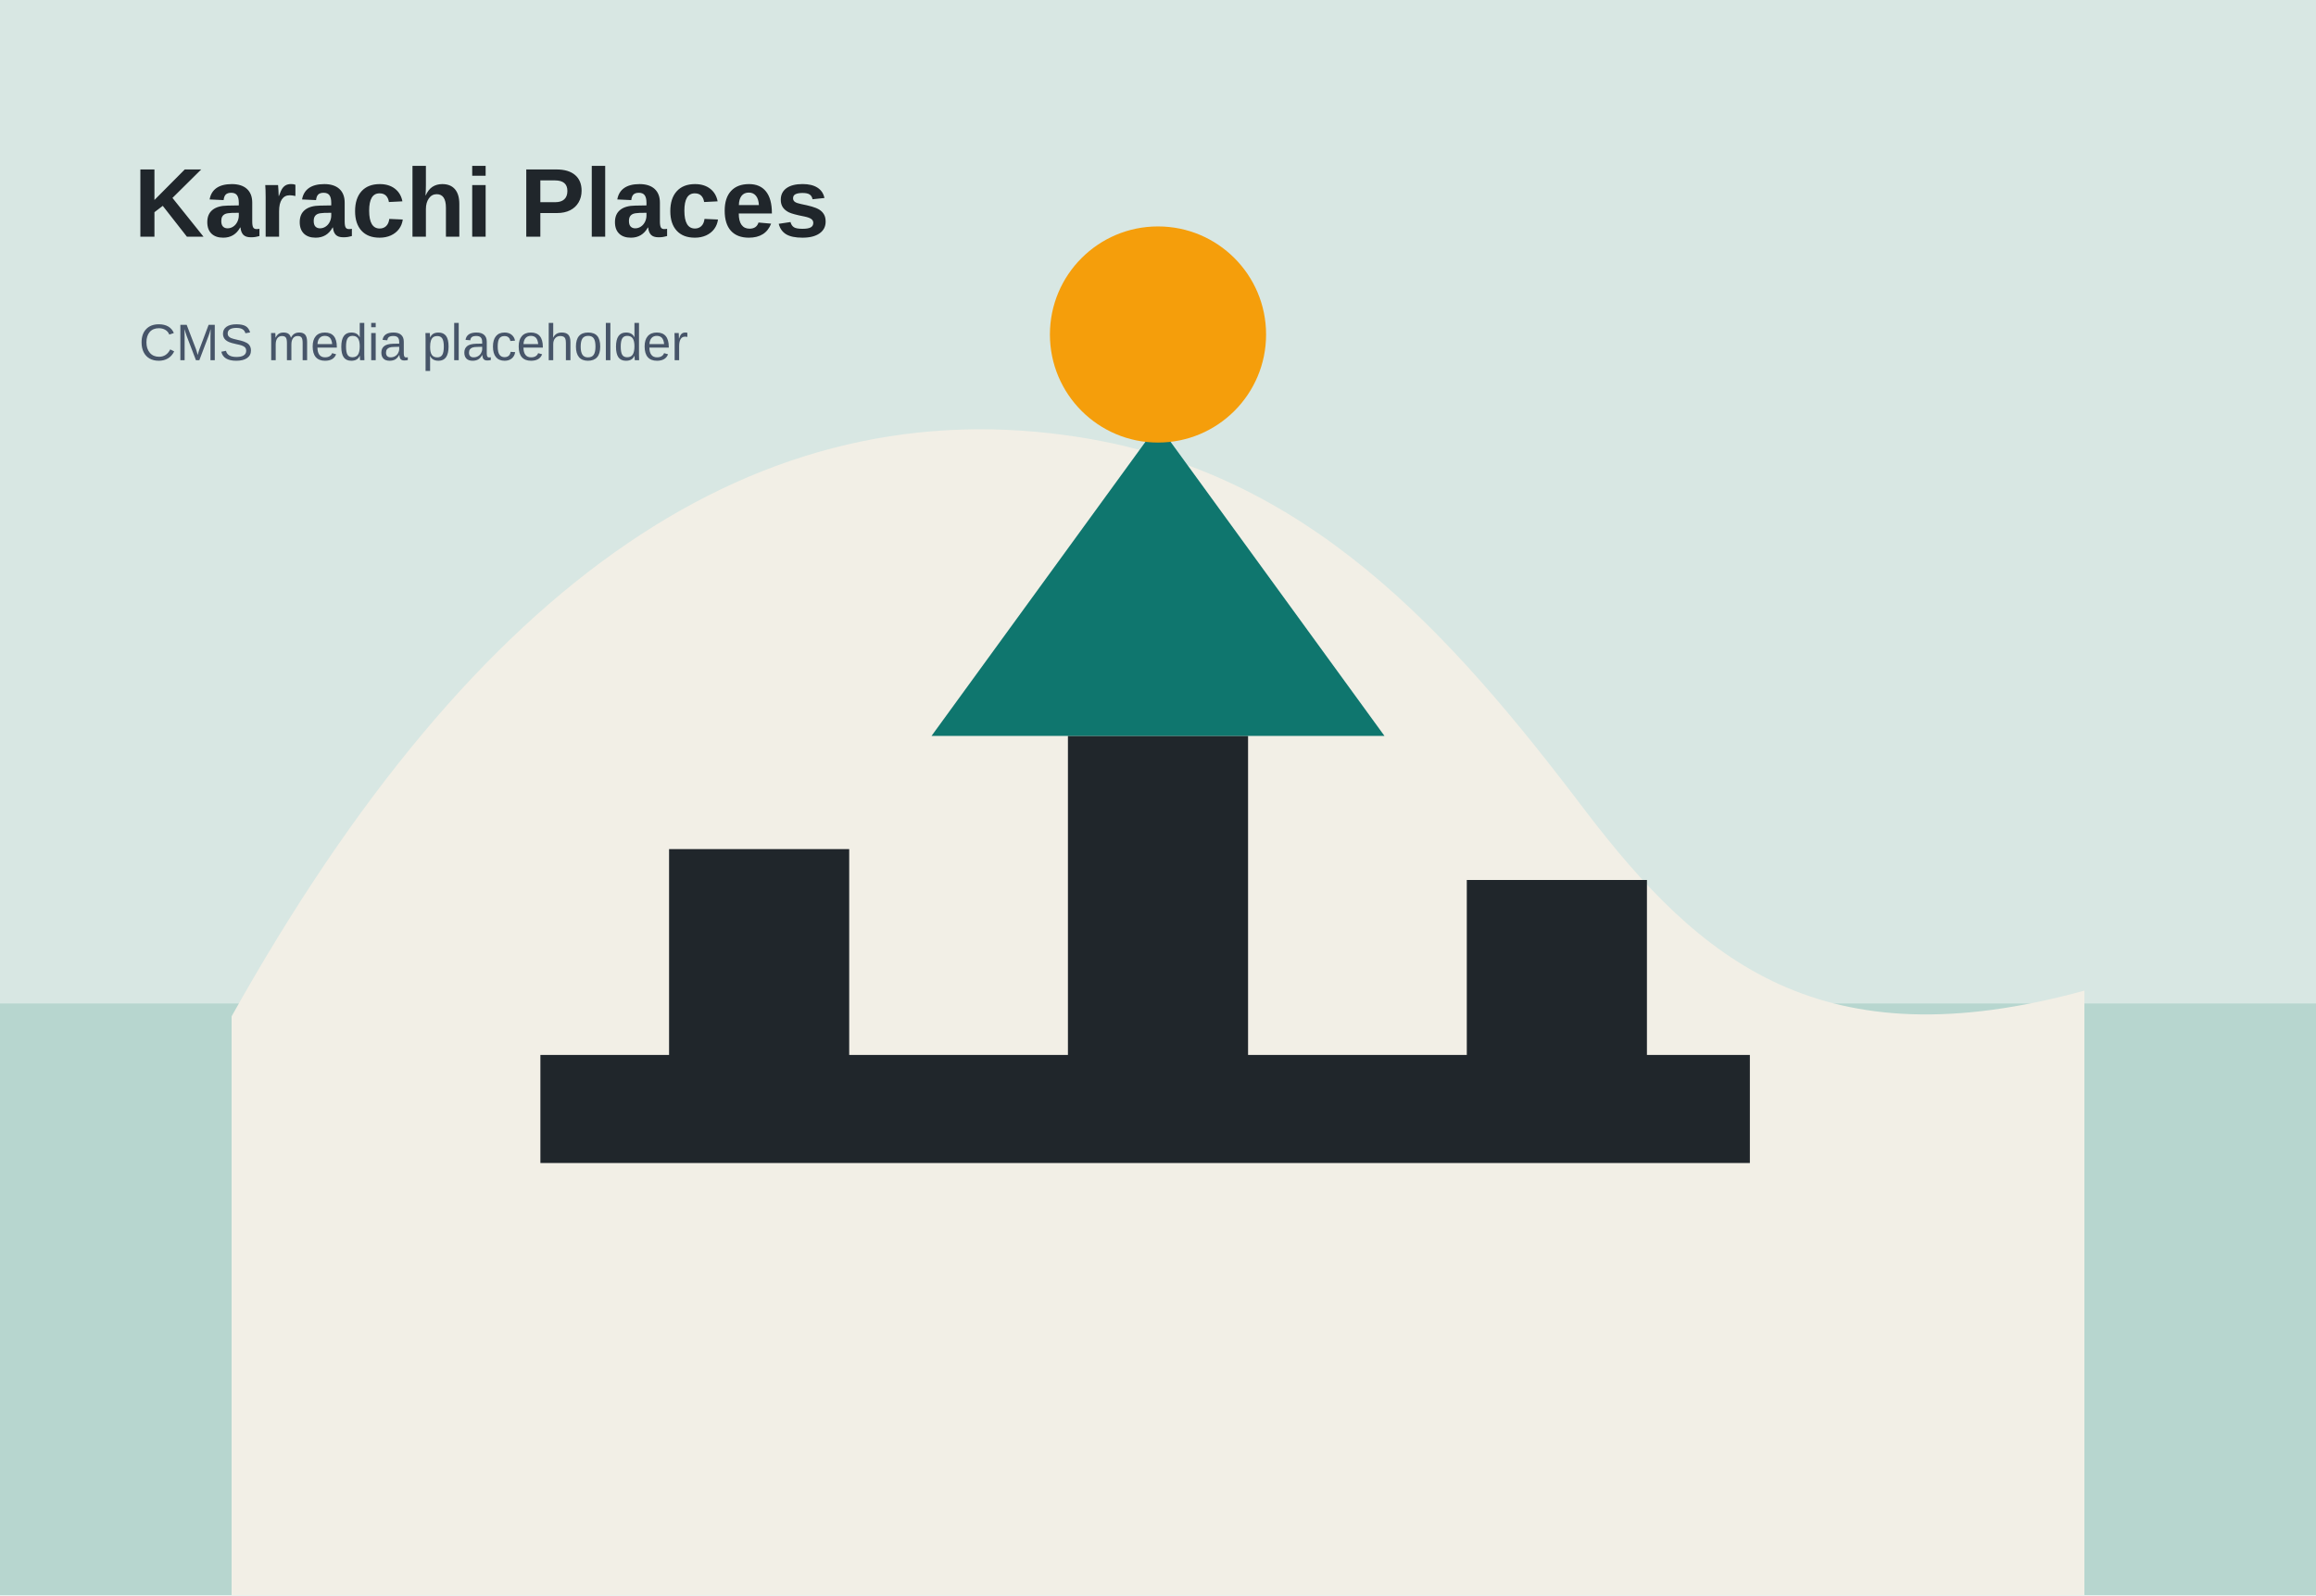
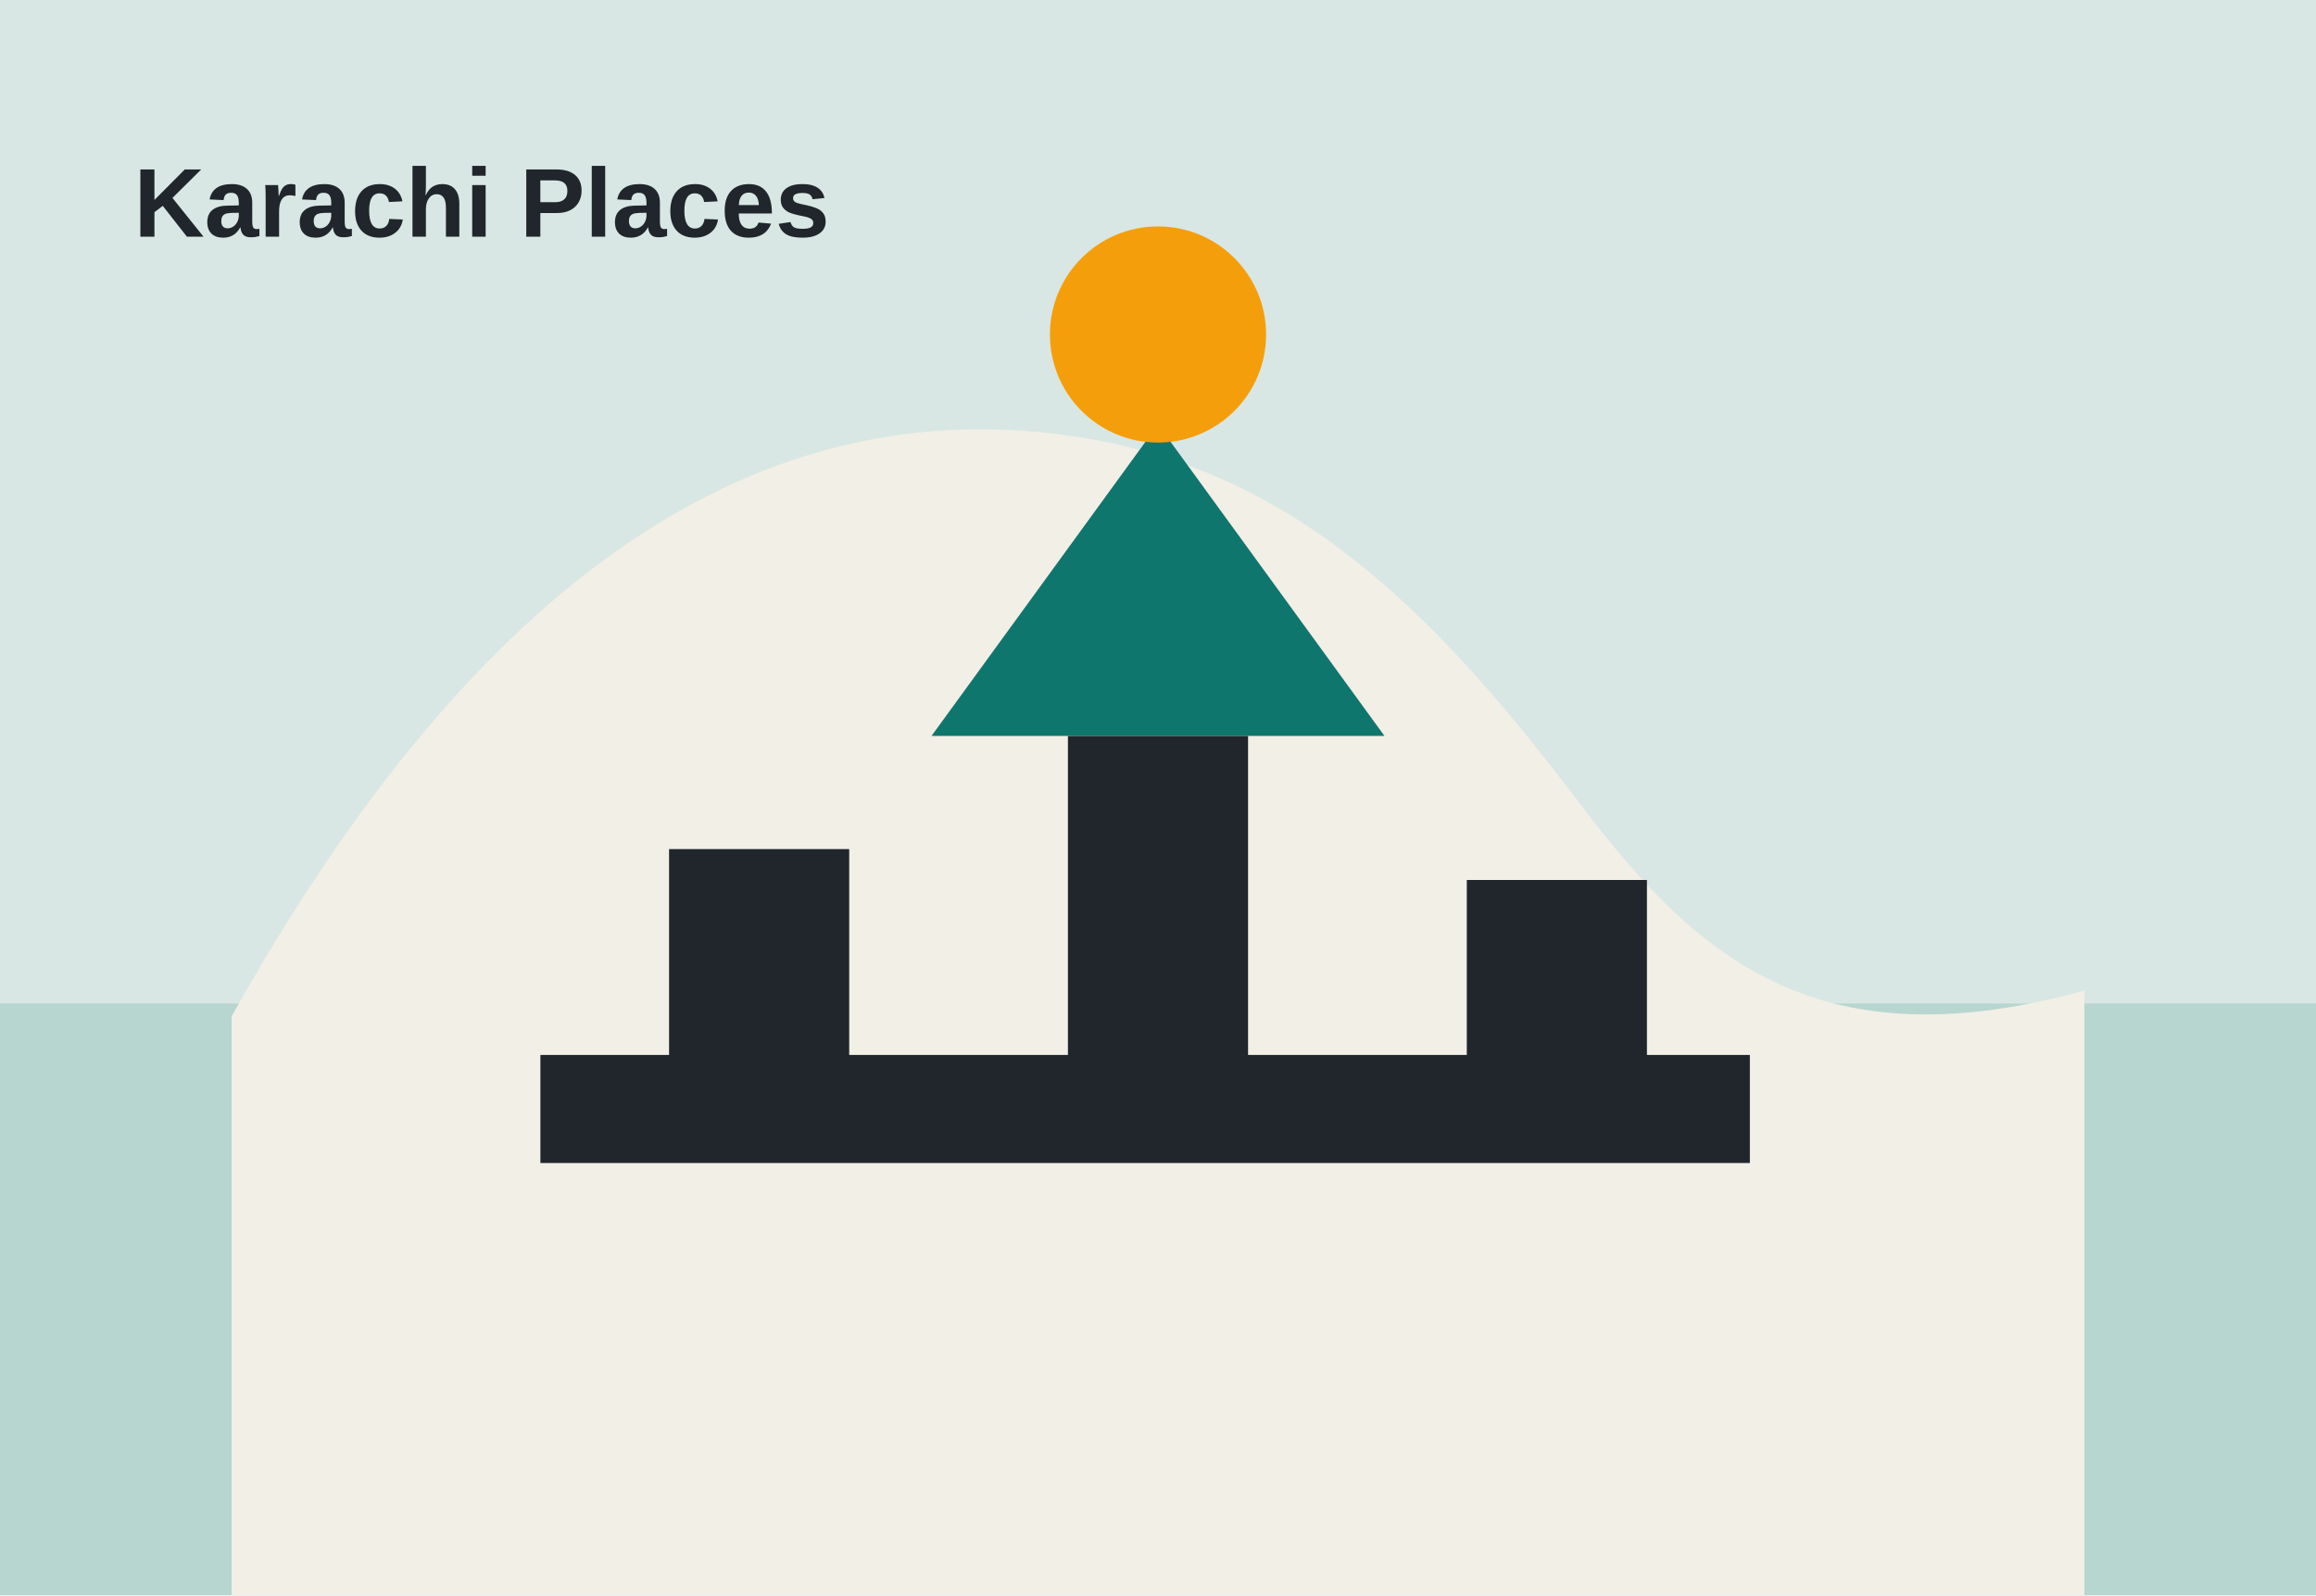
<svg xmlns="http://www.w3.org/2000/svg" viewBox="0 0 900 620" role="img" aria-label="Karachi attraction placeholder image">
  <rect width="900" height="620" fill="#d8e7e3" />
  <rect y="390" width="900" height="230" fill="#b7d6cf" />
  <path d="M90 395c95-170 205-245 330-225 88 14 143 75 196 145 45 59 92 98 194 70v235H90z" fill="#f2efe6" />
  <path d="M210 410h470v42H210zM260 330h70v80h-70zM415 286h70v124h-70zM570 342h70v68h-70z" fill="#20262b" />
  <path d="M450 165l88 121H362z" fill="#0f766e" />
  <circle cx="450" cy="130" r="42" fill="#f59e0b" />
  <text x="52" y="92" font-family="Arial, sans-serif" font-size="38" font-weight="700" fill="#20262b">Karachi Places</text>
-   <text x="54" y="140" font-family="Arial, sans-serif" font-size="20" fill="#475569">CMS media placeholder</text>
</svg>
